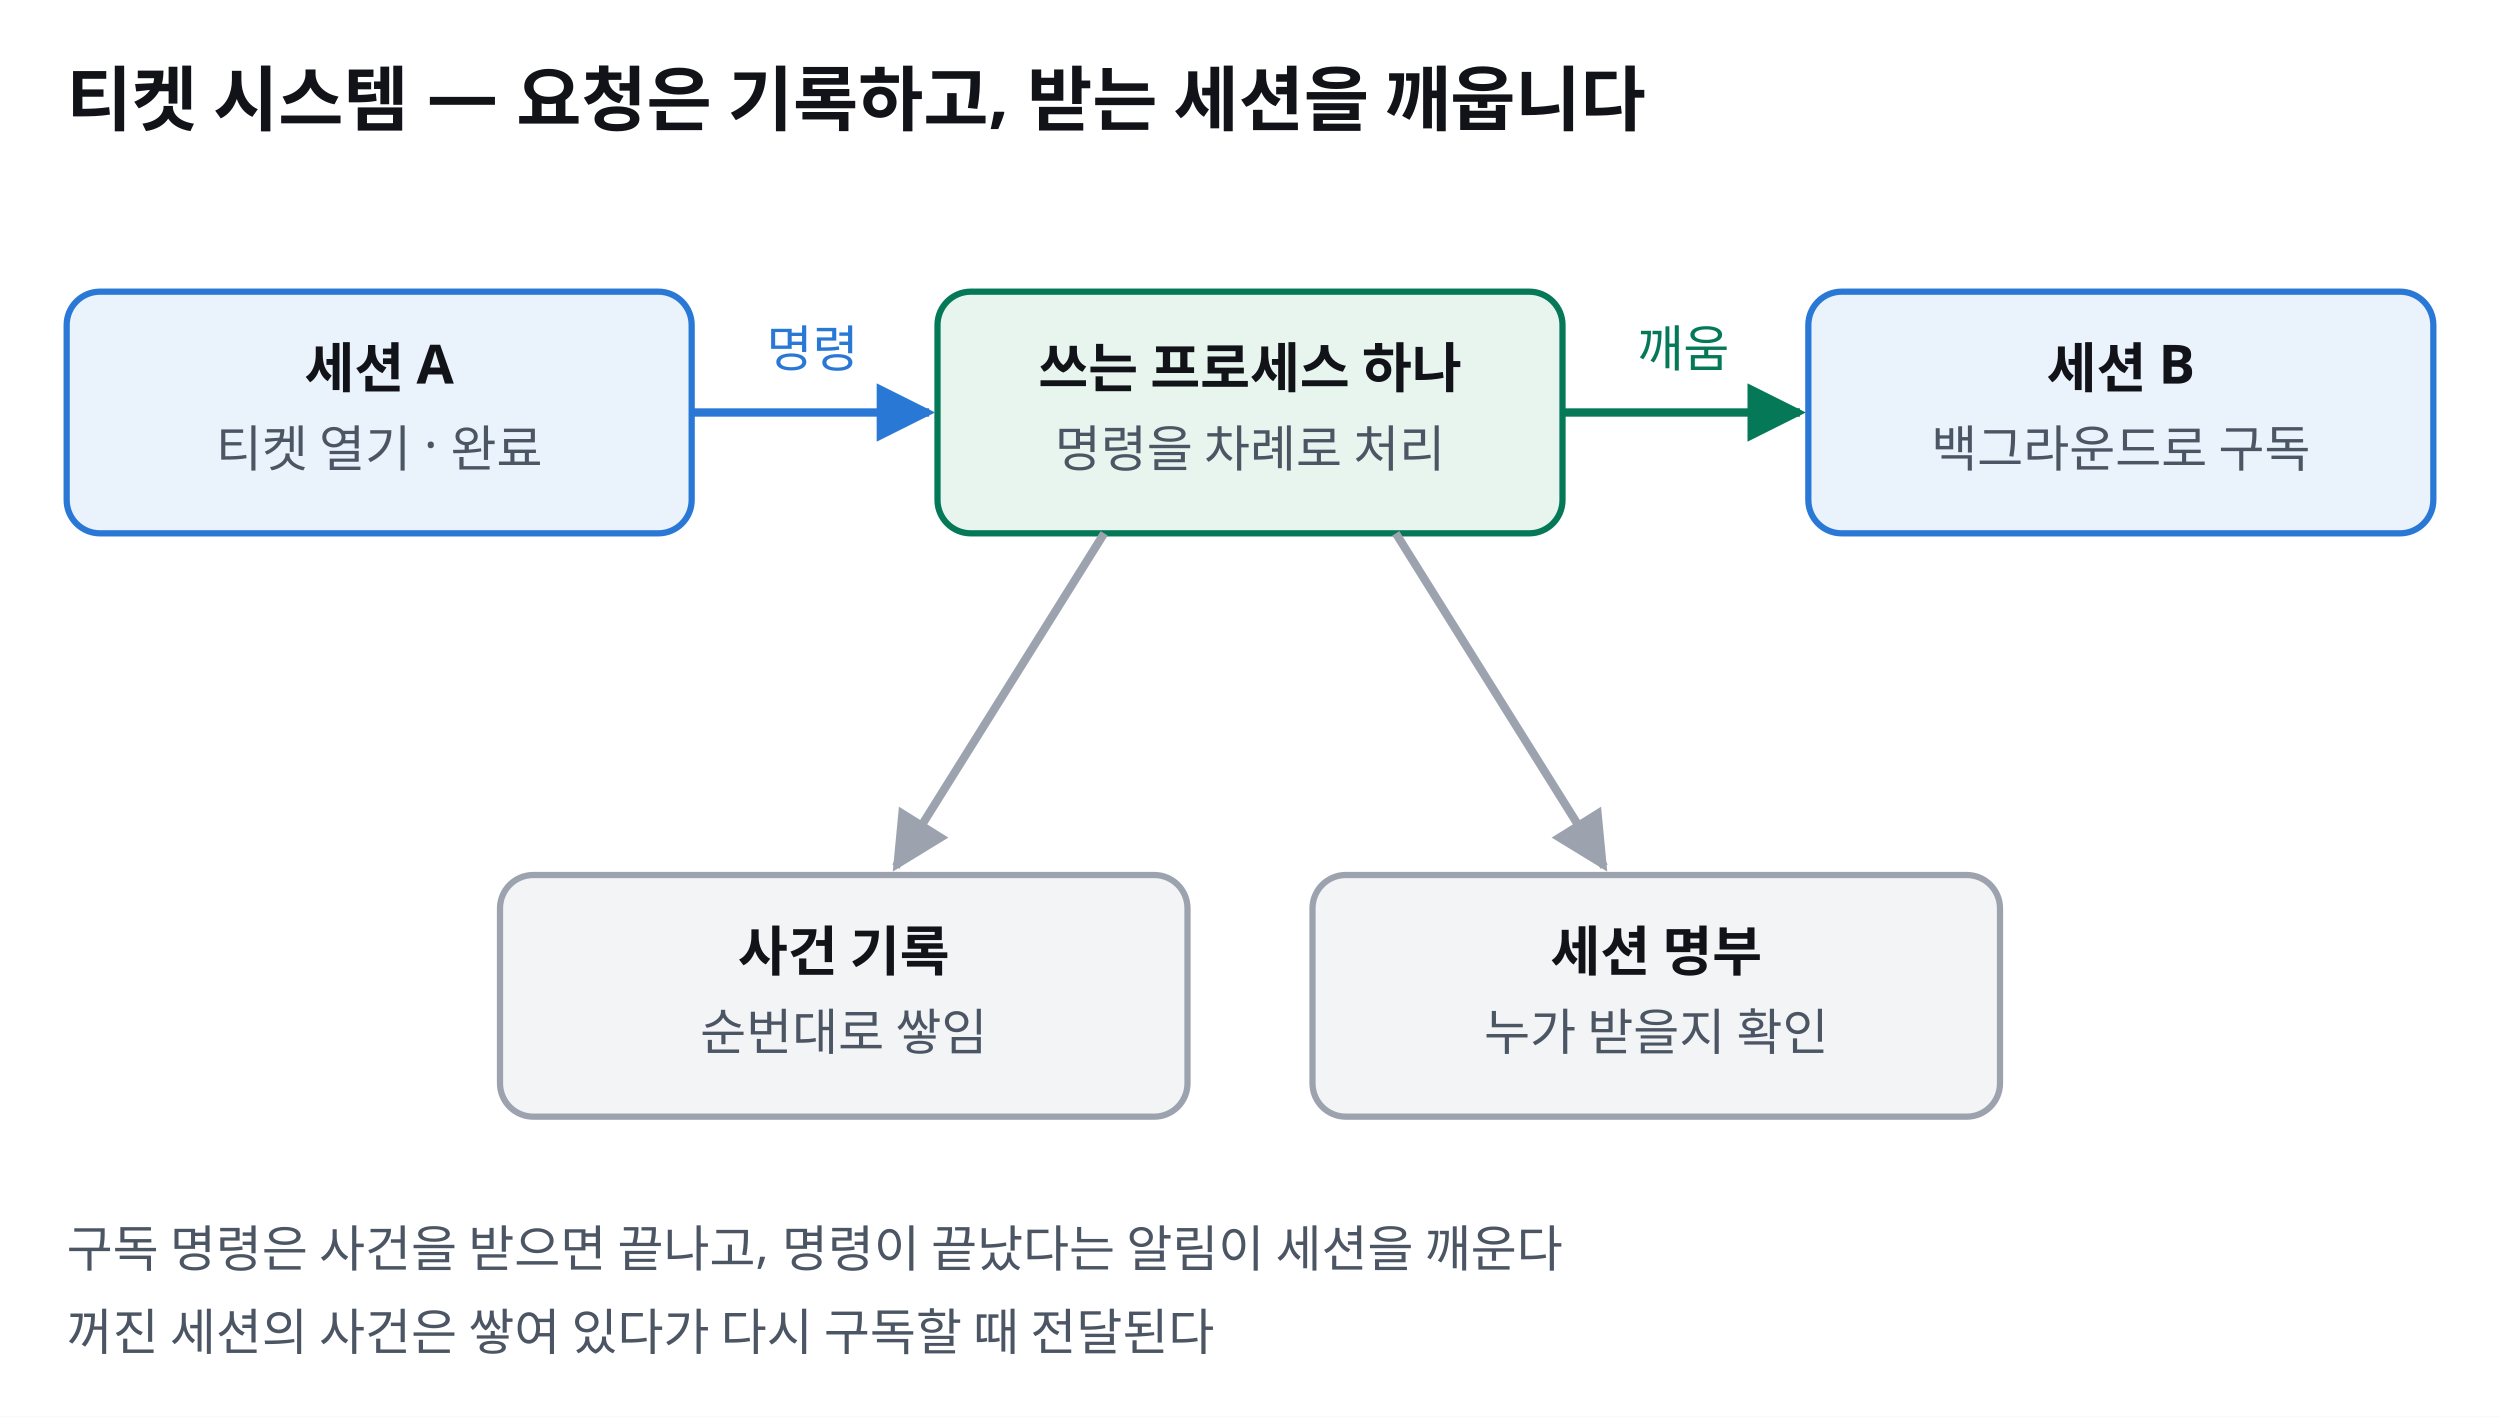
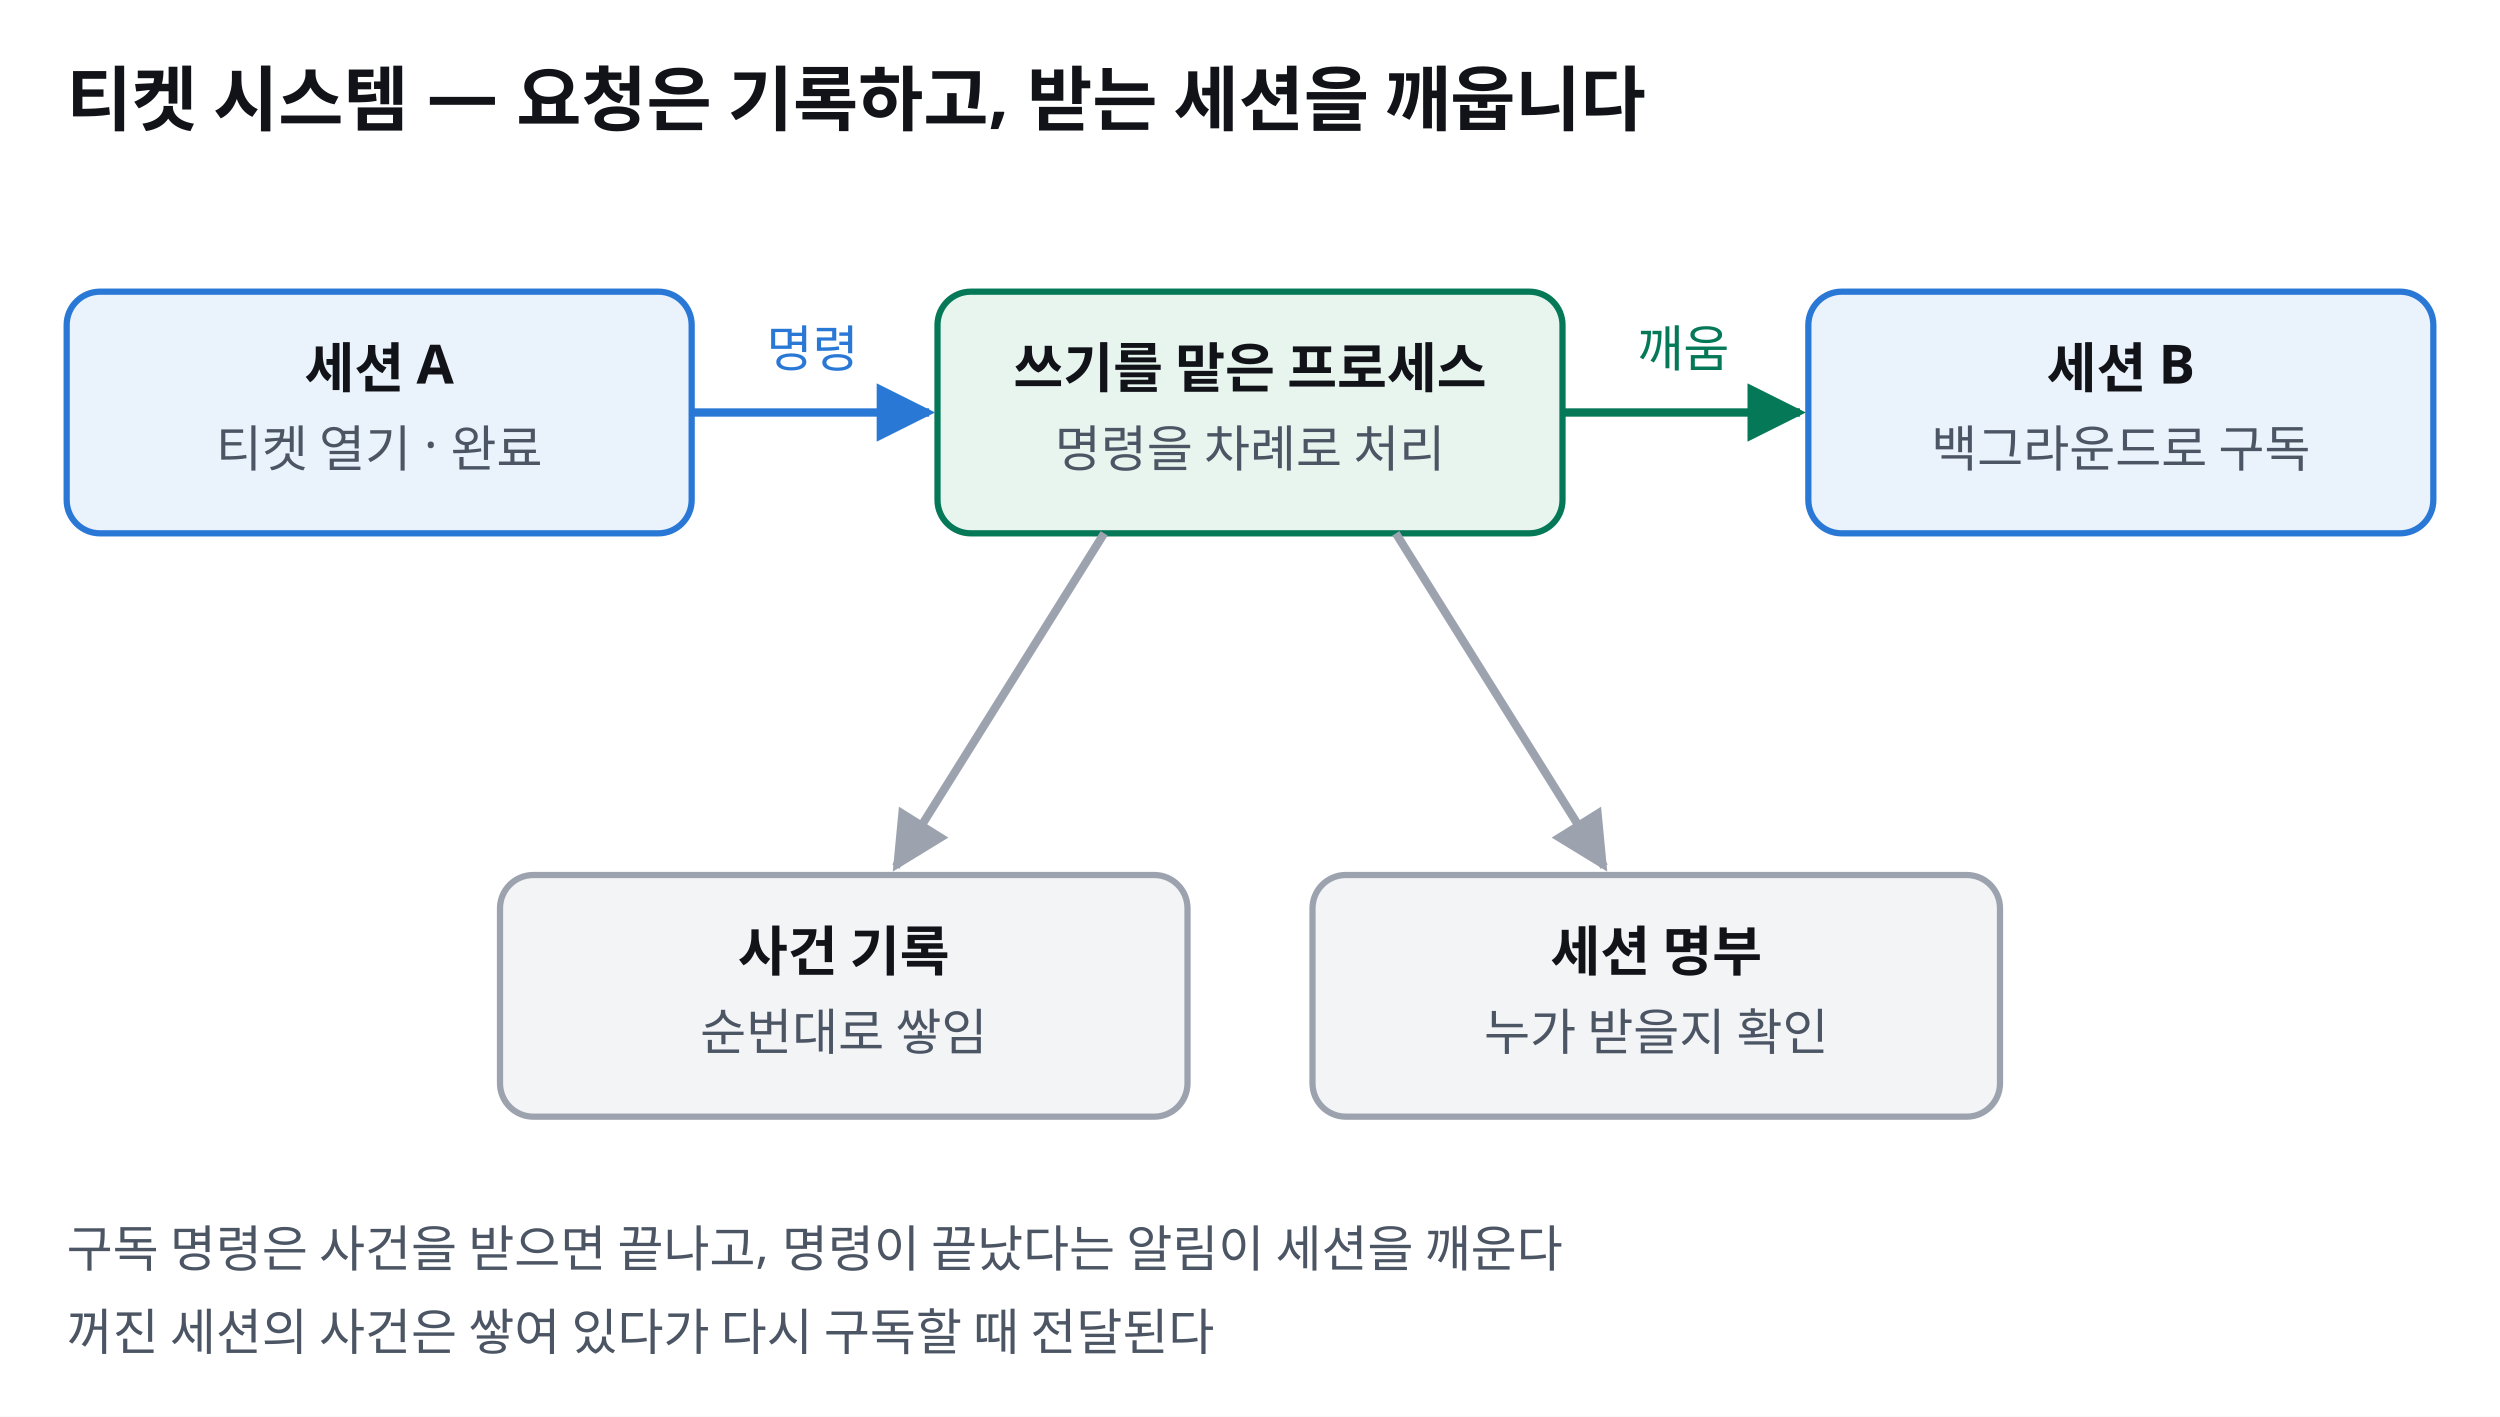
<svg xmlns="http://www.w3.org/2000/svg" viewBox="0 0 600 340" width="600" height="340" role="img" aria-labelledby="t d">
  <rect width="600" height="340" fill="#ffffff" />
  <g font-family="Pretendard, 'Apple SD Gothic Neo', 'Noto Sans KR', 'Malgun Gothic', sans-serif">
    <defs>
      <marker id="t-b" viewBox="0 0 10 10" refX="9" refY="5" markerWidth="7" markerHeight="7" orient="auto-start-reverse">
        <path d="M0,0 L10,5 L0,10 z" fill="#2a78d6" />
      </marker>
      <marker id="t-g" viewBox="0 0 10 10" refX="9" refY="5" markerWidth="7" markerHeight="7" orient="auto-start-reverse">
        <path d="M0,0 L10,5 L0,10 z" fill="#047857" />
      </marker>
      <marker id="t-x" viewBox="0 0 10 10" refX="9" refY="5" markerWidth="7" markerHeight="7" orient="auto-start-reverse">
        <path d="M0,0 L10,5 L0,10 z" fill="#9ca3af" />
      </marker>
    </defs>
    <text x="16" y="30" font-size="17" fill="#111318" font-weight="700">티켓 시스템 — 요청은 기록하고, 받는 세션을 깨웁니다</text>
    <rect x="16" y="70" width="150" height="58" rx="8" fill="#eaf2fc" stroke="#2a78d6" stroke-width="1.5" />
    <text x="91" y="93" font-size="13" fill="#111318" text-anchor="middle" font-weight="700">세션 A</text>
    <text x="91" y="112" font-size="12" fill="#4b5563" text-anchor="middle">티켓 열기 · 완료</text>
    <rect x="225" y="70" width="150" height="58" rx="8" fill="#e8f5ef" stroke="#047857" stroke-width="1.5" />
-     <text x="300" y="93" font-size="13" fill="#111318" text-anchor="middle" font-weight="700">쓰는 프로세스 하나</text>
+     <text x="300" y="93" font-size="13" fill="#111318" text-anchor="middle" font-weight="700">쓰기를 맡은 프로세스</text>
    <text x="300" y="112" font-size="12" fill="#4b5563" text-anchor="middle">명령을 차례로 처리</text>
    <rect x="434" y="70" width="150" height="58" rx="8" fill="#eaf2fc" stroke="#2a78d6" stroke-width="1.5" />
    <text x="509" y="93" font-size="13" fill="#111318" text-anchor="middle" font-weight="700">세션 B</text>
    <text x="509" y="112" font-size="12" fill="#4b5563" text-anchor="middle">백그라운드로 구독</text>
    <rect x="120" y="210" width="165" height="58" rx="8" fill="#f3f4f6" stroke="#9ca3af" stroke-width="1.5" />
    <text x="202.5" y="233" font-size="13" fill="#111318" text-anchor="middle" font-weight="700">사건 기록</text>
    <text x="202.5" y="252" font-size="12" fill="#4b5563" text-anchor="middle">순번대로 쌓임</text>
    <rect x="315" y="210" width="165" height="58" rx="8" fill="#f3f4f6" stroke="#9ca3af" stroke-width="1.5" />
    <text x="397.5" y="233" font-size="13" fill="#111318" text-anchor="middle" font-weight="700">세션 명부</text>
    <text x="397.5" y="252" font-size="12" fill="#4b5563" text-anchor="middle">누가 받을지 확인</text>
    <line x1="166" y1="99" x2="223" y2="99" stroke="#2a78d6" stroke-width="2" marker-end="url(#t-b)" />
    <text x="195" y="88" font-size="12" fill="#2a78d6" text-anchor="middle">명령</text>
    <line x1="375" y1="99" x2="432" y2="99" stroke="#047857" stroke-width="2" marker-end="url(#t-g)" />
    <text x="404" y="88" font-size="12" fill="#047857" text-anchor="middle">깨움</text>
    <line x1="265" y1="128" x2="215" y2="208" stroke="#9ca3af" stroke-width="2" marker-end="url(#t-x)" />
    <line x1="335" y1="128" x2="385" y2="208" stroke="#9ca3af" stroke-width="2" marker-end="url(#t-x)" />
    <text x="16" y="304" font-size="12" fill="#4b5563">구독 명령은 사건을 받으면 끝나고, 명령이 끝났다는 알림이 세션을 깨운다</text>
    <text x="16" y="324" font-size="12" fill="#4b5563">꺼진 세션의 사건은 쌓여 있다가 다시 구독할 때 전달된다</text>
  </g>
</svg>
